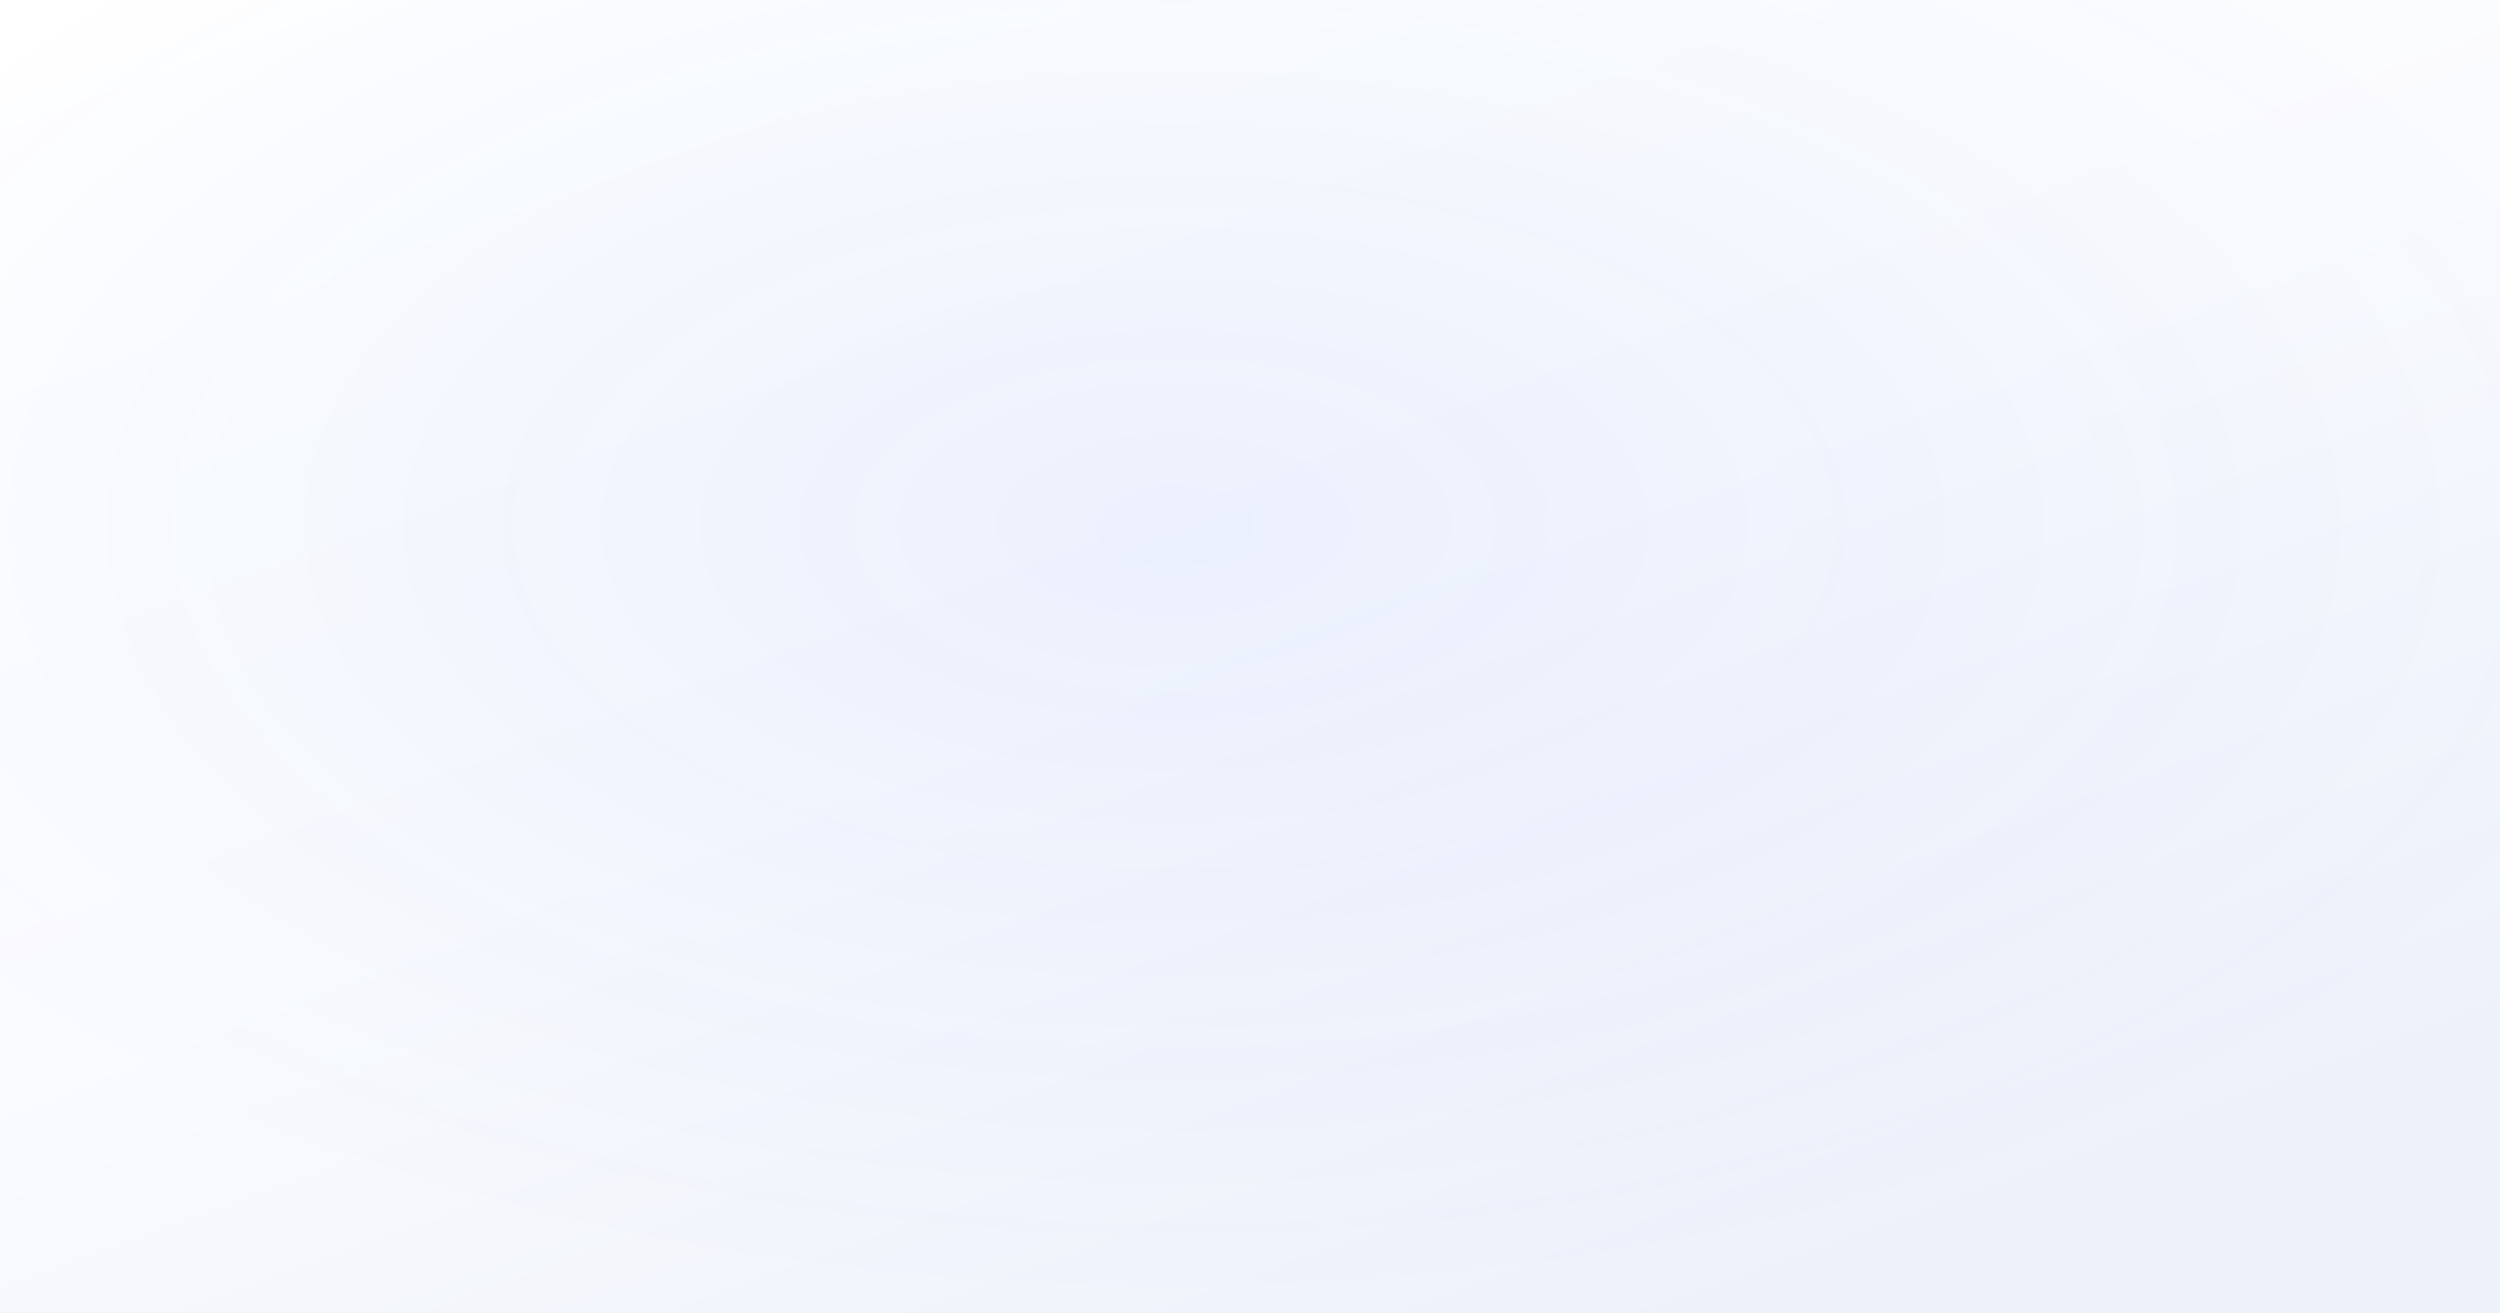
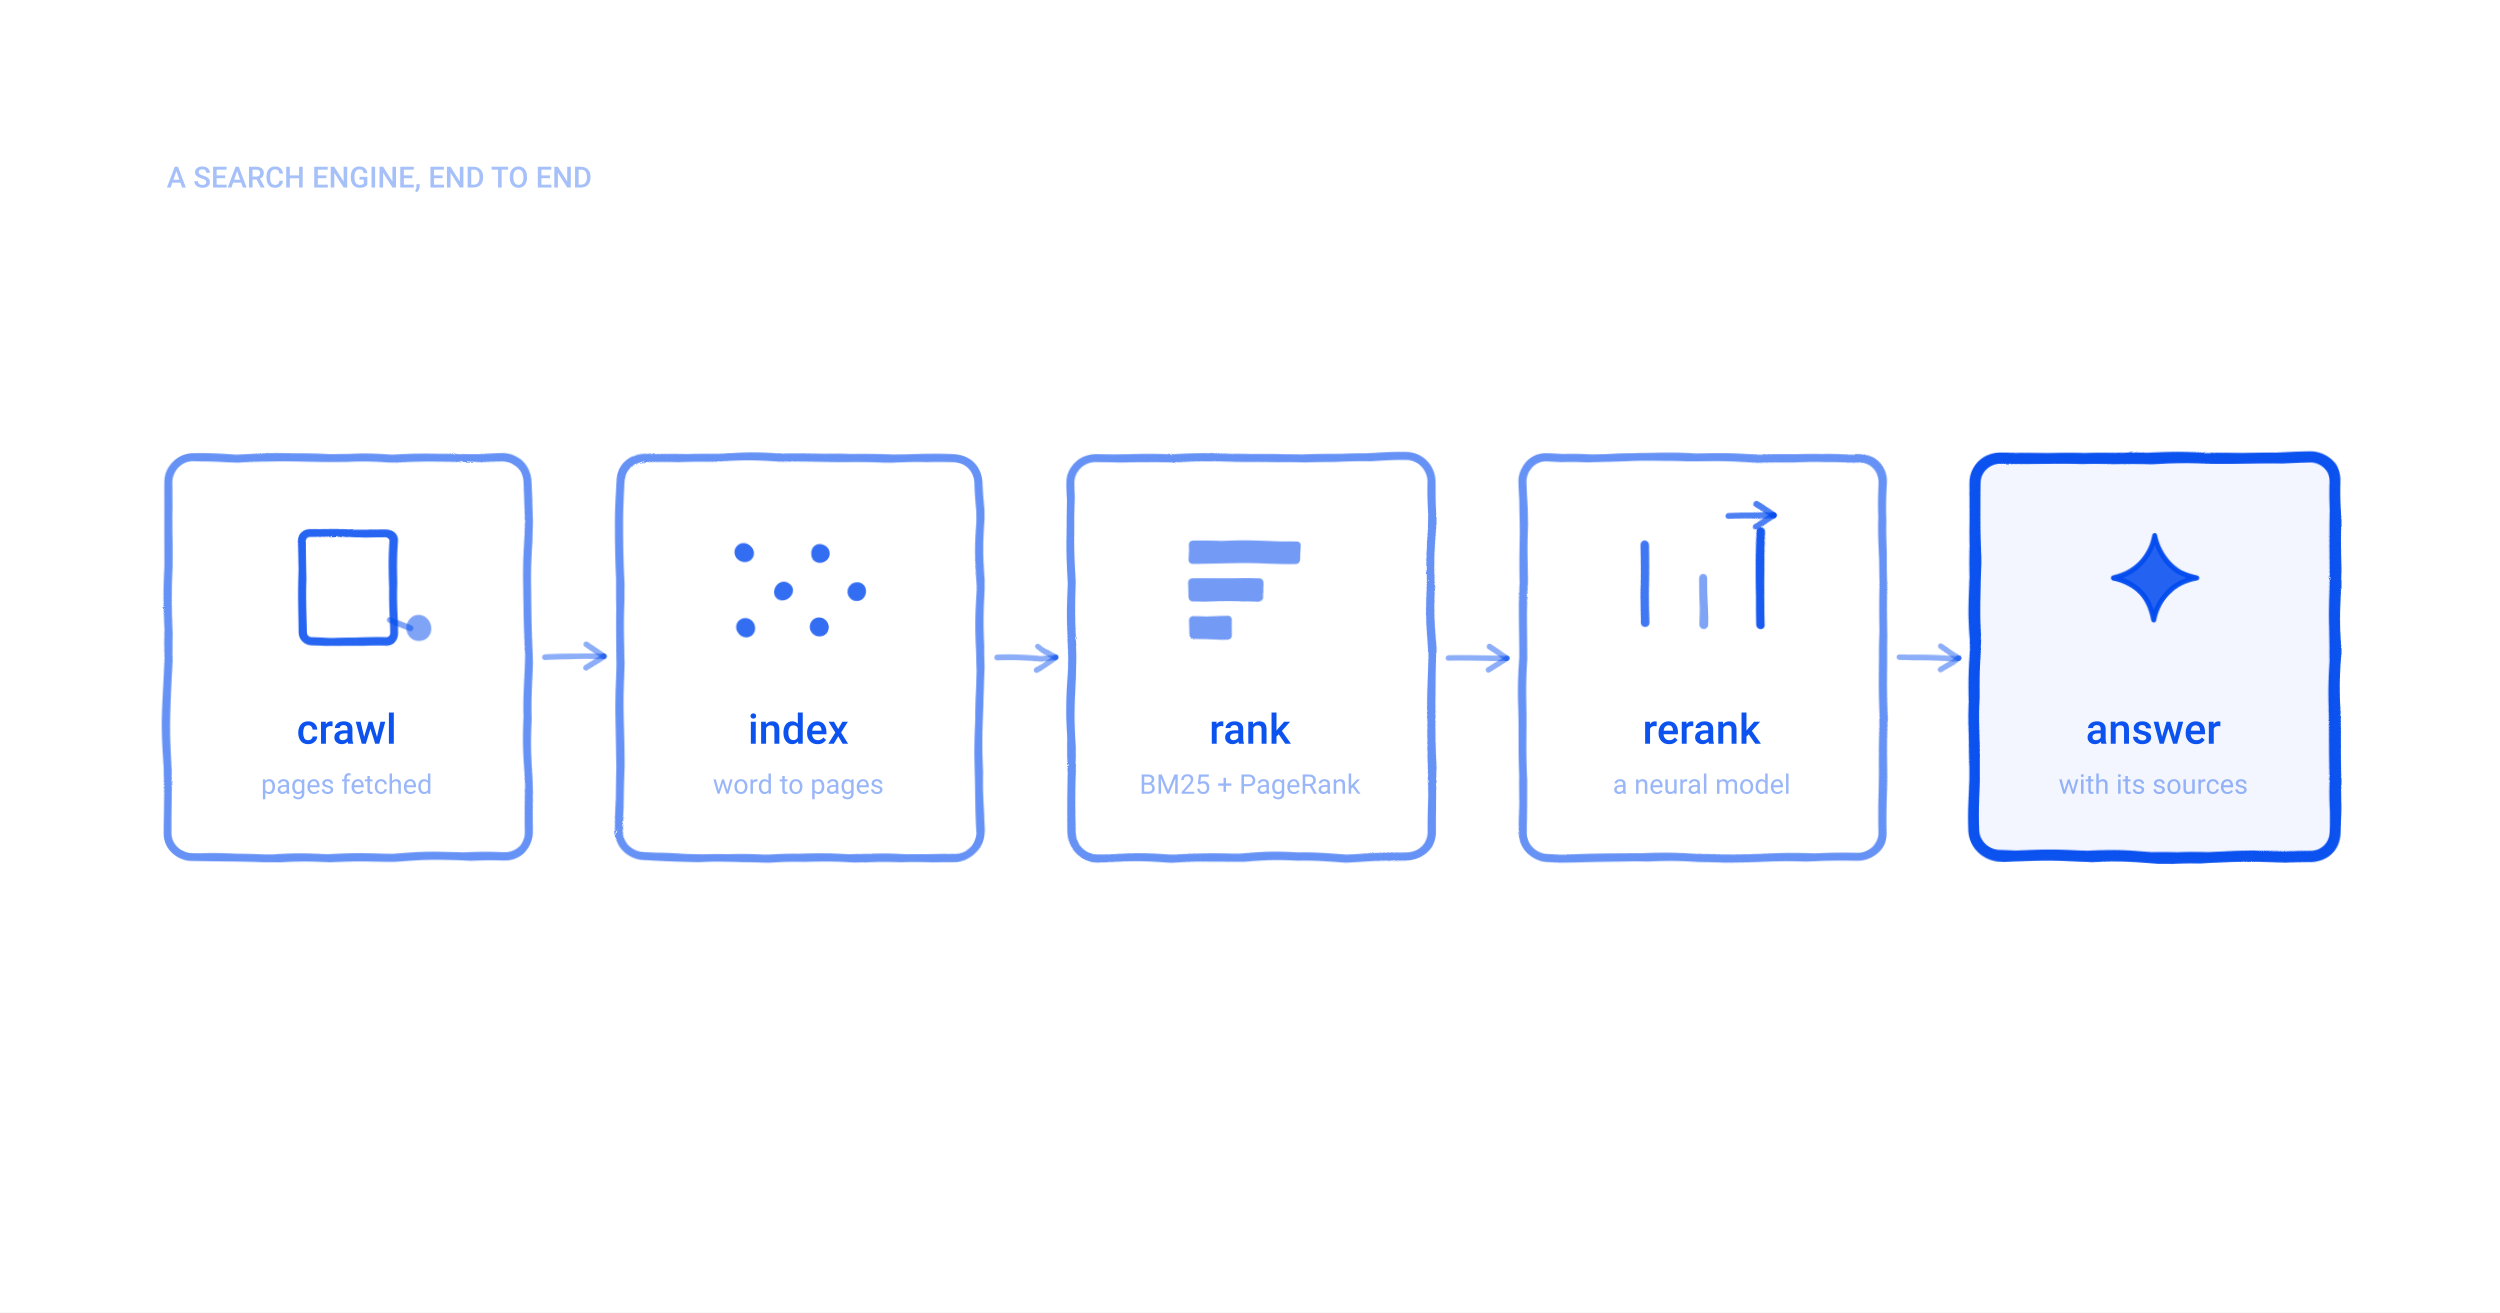
- <svg xmlns="http://www.w3.org/2000/svg" viewBox="0 0 1200 630" font-family="-apple-system, BlinkMacSystemFont, 'Segoe UI', 'DM Sans', Roboto, sans-serif">
+ <svg xmlns="http://www.w3.org/2000/svg" viewBox="0 0 1200 630" width="1200" height="630" role="img" stroke-linejoin="round" style="color:#004AEF">
  <defs>
-     <linearGradient id="bg" x1="0" y1="0" x2="0.7" y2="1">
-       <stop offset="0" stop-color="#ffffff" />
-       <stop offset="0.55" stop-color="#fafbfe" />
-       <stop offset="1" stop-color="#edf1fa" />
-     </linearGradient>
-     <radialGradient id="glow" cx="0.47" cy="0.4" r="0.6">
-       <stop offset="0" stop-color="#004aef" stop-opacity="0.06" />
-       <stop offset="1" stop-color="#004aef" stop-opacity="0" />
-     </radialGradient>
-     <filter id="lift" x="-25%" y="-25%" width="150%" height="160%">
-       <feDropShadow dx="0" dy="18" stdDeviation="24" flood-color="#0b1a3a" flood-opacity="0.11" />
+     <filter id="rough" x="-20%" y="-20%" width="140%" height="140%">
+       <feTurbulence type="turbulence" baseFrequency="0.016" numOctaves="2" seed="7" result="n" />
+       <feDisplacementMap in="SourceGraphic" in2="n" scale="2.4" xChannelSelector="R" yChannelSelector="G" />
    </filter>
  </defs>
-   <style>
-     /* 14s loop. Each class is a different kind of arrival, because the figures
-        are about different kinds of event: text is typed, a result appears, a
-        panel expands and pushes what is under it away, a curve is drawn. A fade
-        only says "this exists".
- 
-        `transform-box: fill-box` is what makes transform-origin mean the shape's
-        own box rather than the whole canvas. Without it a scaleX on a text line
-        grows from the middle of the page.
- 
-        Every class rests on the finished figure, and reduced motion paints that
-        frame directly. The og:image renderer forces reduced motion, so the still
-        it captures is always the completed drawing. Check this after any change
-        to the keyframes: a scaleY(0) that fails to reset removes the shape from
-        every social card, and nobody notices until someone shares the post. */
-     .c, .type, .pop, .rise, .expandy { transform-box: fill-box; }
- 
-     .c { opacity: 0; animation: fade 14s ease-in-out infinite; }
-     @keyframes fade { 0% { opacity: 0 } 20%, 88% { opacity: var(--o, 1) } 100% { opacity: 0 } }
- 
-     .type { opacity: 0; transform-origin: left center;
-              animation: type 14s cubic-bezier(0.25, 0.9, 0.3, 1) infinite; }
-     @keyframes type { 0% { opacity: 0; transform: scaleX(0) }
-                       6% { opacity: var(--o, 1); transform: scaleX(0) }
-                       22%, 88% { opacity: var(--o, 1); transform: scaleX(1) }
-                       100% { opacity: 0; transform: scaleX(1) } }
- 
-     .pop { opacity: 0; transform-origin: center;
-             animation: pop 14s cubic-bezier(0.34, 1.56, 0.64, 1) infinite; }
-     @keyframes pop { 0% { opacity: 0; transform: scale(0.6) }
-                      18%, 88% { opacity: var(--o, 1); transform: scale(1) }
-                      100% { opacity: 0; transform: scale(0.6) } }
- 
-     .rise { opacity: 0; animation: rise 14s cubic-bezier(0.2, 0.9, 0.3, 1) infinite; }
-     @keyframes rise { 0% { opacity: 0; transform: translateY(22px) }
-                       20%, 88% { opacity: var(--o, 1); transform: translateY(0) }
-                       100% { opacity: 0; transform: translateY(22px) } }
- 
-     .expandy { opacity: 0; transform-origin: top center;
-                 animation: expandy 14s cubic-bezier(0.2, 0.9, 0.25, 1) infinite; }
-     @keyframes expandy { 0% { opacity: 0; transform: scaleY(0) }
-                          6% { opacity: var(--o, 1); transform: scaleY(0) }
-                          24%, 88% { opacity: var(--o, 1); transform: scaleY(1) }
-                          100% { opacity: 0; transform: scaleY(0) } }
- 
-     .draw { stroke-dasharray: var(--len, 2000); stroke-dashoffset: var(--len, 2000);
-              animation: draw 14s ease-in-out infinite; }
-     @keyframes draw { 0% { stroke-dashoffset: var(--len, 2000) }
-                       26%, 88% { stroke-dashoffset: 0 }
-                       100% { stroke-dashoffset: var(--len, 2000) } }
- 
-     .mark { opacity: 0; animation: mark 14s ease infinite; }
-     @keyframes mark { 0%, 40% { opacity: 0 } 52%, 86% { opacity: 1 } 96%, 100% { opacity: 0 } }
- 
-     @media (prefers-reduced-motion: reduce) {
-       .c, .type, .pop, .rise, .expandy { opacity: var(--o, 1); transform: none; animation: none }
-       .draw { stroke-dashoffset: 0; animation: none }
-       .mark { opacity: 1; animation: none }
-     }
-   </style>
-   <rect width="1200" height="630" fill="url(#bg)" />
-   <rect width="1200" height="630" fill="url(#glow)" />
-   <defs>
-     <linearGradient id="gblue" x1="0" y1="0" x2="0.55" y2="1">
-       <stop offset="0" stop-color="#3d76ff" />
-       <stop offset="1" stop-color="#004aef" />
-     </linearGradient>
-     <linearGradient id="ggreen" x1="0" y1="0" x2="0.5" y2="1">
-       <stop offset="0" stop-color="#6df7cd" />
-       <stop offset="1" stop-color="#07ef9c" />
-     </linearGradient>
-     <linearGradient id="gcard" x1="0.1" y1="0" x2="0.3" y2="1">
-       <stop offset="0" stop-color="#ffffff" stop-opacity="0.96" />
-       <stop offset="1" stop-color="#ffffff" stop-opacity="0.74" />
-     </linearGradient>
-     <linearGradient id="gchip" x1="0" y1="0" x2="0" y2="1">
-       <stop offset="0" stop-color="#f4f7ff" />
-       <stop offset="1" stop-color="#e6ecfa" />
-     </linearGradient>
-   </defs>
-   <g filter="url(#lift)">
-     <path class="rise" d="M421.1 279.8 Q420.8 266.8 433.8 266.8 L883.7 266.8 Q896.7 266.8 895.6 279.7 L878.5 482.1 Q877.4 495.1 864.4 495.1 L438.6 495.1 Q425.6 495.1 425.4 482.1 Z" fill="url(#gcard)" stroke="#dfe4ec" stroke-width="1.2" style="--o:0.42;animation-delay:0.04s" />
-     <path class="rise" d="M394.1 263.7 Q393.8 250.7 406.8 250.7 L858.4 250.7 Q871.4 250.7 870.3 263.6 L854.3 467.6 Q853.3 480.6 840.3 480.6 L413.0 480.6 Q400.0 480.6 399.7 467.6 Z" fill="url(#gcard)" stroke="#dfe4ec" stroke-width="1.2" style="--o:0.47;animation-delay:0.11s" />
-     <path class="rise" d="M367.0 247.5 Q366.6 234.5 379.6 234.5 L832.9 234.5 Q845.9 234.5 844.9 247.4 L830.0 453.0 Q829.0 466.0 816.0 466.0 L387.2 466.0 Q374.2 466.0 373.8 453.0 Z" fill="url(#gcard)" stroke="#dfe4ec" stroke-width="1.2" style="--o:0.52;animation-delay:0.18s" />
-     <path class="rise" d="M339.7 231.1 Q339.2 218.2 352.2 218.2 L807.2 218.2 Q820.2 218.2 819.3 231.1 L805.5 438.3 Q804.6 451.3 791.6 451.3 L361.2 451.3 Q348.2 451.3 347.7 438.3 Z" fill="url(#gcard)" stroke="#dfe4ec" stroke-width="1.2" style="--o:0.57;animation-delay:0.25s" />
-     <path class="rise" d="M312.1 214.7 Q311.5 201.7 324.5 201.7 L781.3 201.7 Q794.3 201.7 793.5 214.7 L780.8 423.5 Q780.0 436.5 767.0 436.5 L335.0 436.5 Q322.0 436.5 321.5 423.5 Z" fill="url(#gcard)" stroke="#dfe4ec" stroke-width="1.2" style="--o:0.62;animation-delay:0.32s" />
-     <path class="rise" d="M284.4 198.1 Q283.7 185.2 296.7 185.2 L755.2 185.2 Q768.2 185.2 767.5 198.1 L755.9 408.6 Q755.2 421.6 742.2 421.6 L308.7 421.6 Q295.7 421.6 295.0 408.6 Z" fill="url(#gcard)" stroke="#dfe4ec" stroke-width="1.2" style="--o:0.67;animation-delay:0.39s" />
-     <path class="rise" d="M256.5 181.5 Q255.7 168.5 268.7 168.5 L729.0 168.5 Q742.0 168.5 741.3 181.5 L730.9 393.6 Q730.3 406.6 717.3 406.6 L282.2 406.6 Q269.2 406.6 268.4 393.6 Z" fill="url(#gcard)" stroke="#dfe4ec" stroke-width="1.2" style="--o:0.72;animation-delay:0.46s" />
-     <path class="rise" d="M228.3 164.7 Q227.5 151.7 240.5 151.7 L702.5 151.7 Q715.5 151.7 715.0 164.7 L705.7 378.5 Q705.2 391.5 692.2 391.5 L255.5 391.5 Q242.5 391.5 241.6 378.5 Z" fill="url(#gcard)" stroke="#dfe4ec" stroke-width="1.2" style="--o:0.77;animation-delay:0.53s" />
-     <path class="rise" d="M200.0 147.7 Q199.1 134.8 212.1 134.8 L675.9 134.8 Q688.9 134.8 688.4 147.7 L680.4 363.3 Q679.9 376.3 666.9 376.3 L228.6 376.3 Q215.6 376.3 214.7 363.3 Z" fill="url(#gcard)" stroke="#dfe4ec" stroke-width="1.2" style="--o:1;animation-delay:0.62s" />
-     <path class="rise" d="M230.4 174.7 Q229.3 158.0 246.1 158.0 L542.3 158.0 Q559.0 158.0 558.8 174.7 L558.8 174.7 Q558.7 191.4 542.0 191.4 L248.1 191.4 Q231.4 191.4 230.4 174.7 Z" fill="#ffffff" stroke="#dfe4ec" stroke-width="1.2" style="--o:1;animation-delay:0.68s" />
-     <polygon class="type" points="251.5,168.9 444.5,168.9 444.7,181.4 252.2,181.4" fill="#004aef" style="--o:0.9;animation-delay:0.76s" />
-     <path class="pop" d="M580.3 174.7 Q580.5 158.0 597.2 158.0 L642.6 158.0 Q659.3 158.0 658.8 174.7 L658.8 174.7 Q658.3 191.4 641.6 191.4 L596.7 191.4 Q580.0 191.4 580.3 174.7 Z" fill="url(#gblue)" style="--o:0.9;animation-delay:0.80s" />
-     <polygon class="c" points="233.8,230.4 332.6,230.4 332.9,238.5 234.3,238.5" fill="#5f656d" style="--o:0.26;animation-delay:0.84s" />
-     <polygon class="rise" points="234.7,243.8 544.1,243.8 544.1,255.9 235.4,255.9" fill="#004aef" style="--o:0.85;animation-delay:0.87s" />
-     <polygon class="c" points="236.9,280.8 334.6,280.8 334.9,288.7 237.4,288.7" fill="#5f656d" style="--o:0.26;animation-delay:0.89s" />
-     <polygon class="rise" points="237.8,293.9 488.2,293.9 488.2,305.7 238.5,305.7" fill="#004aef" style="--o:0.5;animation-delay:0.92s" />
-     <polygon class="c" points="240.0,330.0 336.6,330.0 336.9,337.8 240.5,337.8" fill="#5f656d" style="--o:0.26;animation-delay:0.94s" />
-     <polygon class="rise" points="240.8,342.8 488.5,342.8 488.6,354.4 241.5,354.4" fill="#004aef" style="--o:0.5;animation-delay:0.97s" />
+   <rect width="1200" height="630" fill="#FFFFFF" />
+   <g filter="url(#rough)">
+     <rect x="80.0" y="219.0" width="172.8" height="192.0" rx="12" fill="none" stroke="currentColor" stroke-opacity="0.60" stroke-width="3.9" />
+     <rect x="144.4" y="255.0" width="44.0" height="52.0" rx="4" fill="none" stroke="currentColor" stroke-opacity="0.85" stroke-width="3.9" />
+     <circle cx="200.4" cy="301.0" r="6.0" fill="currentColor" fill-opacity="0.50" />
+     <path d="M186.4,297.0 L196.4,301.0" fill="none" stroke="currentColor" stroke-opacity="0.50" stroke-width="2.7" stroke-linecap="round" />
+     <path d="M260.8,315.0 L288.8,315.0" fill="none" stroke="currentColor" stroke-opacity="0.45" stroke-width="2.7" stroke-linecap="round" />
+     <path d="M280.3,309.4 L288.8,315.0" fill="none" stroke="currentColor" stroke-opacity="0.45" stroke-width="2.7" stroke-linecap="round" />
+     <path d="M280.3,320.6 L288.8,315.0" fill="none" stroke="currentColor" stroke-opacity="0.45" stroke-width="2.7" stroke-linecap="round" />
+     <rect x="296.8" y="219.0" width="172.8" height="192.0" rx="12" fill="none" stroke="currentColor" stroke-opacity="0.60" stroke-width="3.9" />
+     <circle cx="357.2" cy="265.0" r="4.6" fill="currentColor" fill-opacity="0.80" />
+     <circle cx="393.2" cy="265.0" r="4.6" fill="currentColor" fill-opacity="0.80" />
+     <circle cx="375.2" cy="283.0" r="4.6" fill="currentColor" fill-opacity="0.80" />
+     <circle cx="411.2" cy="283.0" r="4.6" fill="currentColor" fill-opacity="0.80" />
+     <circle cx="357.2" cy="301.0" r="4.6" fill="currentColor" fill-opacity="0.80" />
+     <circle cx="393.2" cy="301.0" r="4.6" fill="currentColor" fill-opacity="0.80" />
+     <path d="M477.6,315.0 L505.6,315.0" fill="none" stroke="currentColor" stroke-opacity="0.45" stroke-width="2.7" stroke-linecap="round" />
+     <path d="M497.1,309.4 L505.6,315.0" fill="none" stroke="currentColor" stroke-opacity="0.45" stroke-width="2.7" stroke-linecap="round" />
+     <path d="M497.1,320.6 L505.6,315.0" fill="none" stroke="currentColor" stroke-opacity="0.45" stroke-width="2.7" stroke-linecap="round" />
+     <rect x="513.6" y="219.0" width="172.8" height="192.0" rx="12" fill="none" stroke="currentColor" stroke-opacity="0.60" stroke-width="3.9" />
+     <rect x="570.0" y="259.0" width="54.0" height="11.0" rx="2" fill="currentColor" fill-opacity="0.55" stroke="currentColor" stroke-opacity="0.00" stroke-width="3.0" />
+     <rect x="570.0" y="277.0" width="36.0" height="11.0" rx="2" fill="currentColor" fill-opacity="0.55" stroke="currentColor" stroke-opacity="0.00" stroke-width="3.0" />
+     <rect x="570.0" y="295.0" width="21.0" height="11.0" rx="2" fill="currentColor" fill-opacity="0.55" stroke="currentColor" stroke-opacity="0.00" stroke-width="3.0" />
+     <path d="M694.4,315.0 L722.4,315.0" fill="none" stroke="currentColor" stroke-opacity="0.45" stroke-width="2.7" stroke-linecap="round" />
+     <path d="M713.9,309.4 L722.4,315.0" fill="none" stroke="currentColor" stroke-opacity="0.45" stroke-width="2.7" stroke-linecap="round" />
+     <path d="M713.9,320.6 L722.4,315.0" fill="none" stroke="currentColor" stroke-opacity="0.45" stroke-width="2.7" stroke-linecap="round" />
+     <rect x="730.4" y="219.0" width="172.8" height="192.0" rx="12" fill="none" stroke="currentColor" stroke-opacity="0.60" stroke-width="3.9" />
+     <path d="M788.8,299.0 L788.8,261.0" fill="none" stroke="currentColor" stroke-opacity="0.75" stroke-width="4.2" stroke-linecap="round" />
+     <path d="M816.8,299.0 L816.8,277.0" fill="none" stroke="currentColor" stroke-opacity="0.50" stroke-width="4.2" stroke-linecap="round" />
+     <path d="M844.8,299.0 L844.8,255.0" fill="none" stroke="currentColor" stroke-opacity="0.90" stroke-width="4.2" stroke-linecap="round" />
+     <path d="M828.8,247.0 L850.8,247.0" fill="none" stroke="currentColor" stroke-opacity="0.70" stroke-width="3.0" stroke-linecap="round" />
+     <path d="M842.3,241.4 L850.8,247.0" fill="none" stroke="currentColor" stroke-opacity="0.70" stroke-width="3.0" stroke-linecap="round" />
+     <path d="M842.3,252.6 L850.8,247.0" fill="none" stroke="currentColor" stroke-opacity="0.70" stroke-width="3.0" stroke-linecap="round" />
+     <path d="M911.2,315.0 L939.2,315.0" fill="none" stroke="currentColor" stroke-opacity="0.45" stroke-width="2.7" stroke-linecap="round" />
+     <path d="M930.7,309.4 L939.2,315.0" fill="none" stroke="currentColor" stroke-opacity="0.45" stroke-width="2.7" stroke-linecap="round" />
+     <path d="M930.7,320.6 L939.2,315.0" fill="none" stroke="currentColor" stroke-opacity="0.45" stroke-width="2.7" stroke-linecap="round" />
+     <rect x="947.2" y="219.0" width="172.8" height="192.0" rx="12" fill="currentColor" fill-opacity="0.05" stroke="currentColor" stroke-opacity="0.95" stroke-width="5.4" />
+     <path d="M1033.6,257.0 Q1037.0,273.6 1053.6,277.0 Q1037.0,280.4 1033.6,297.0 Q1030.2,280.4 1013.6,277.0 Q1030.2,273.6 1033.6,257.0 Z" fill="currentColor" fill-opacity="0.85" stroke="currentColor" stroke-opacity="0.95" stroke-width="2.4" stroke-linejoin="round" />
  </g>
-   <g class="mark">
-     <line x1="676.6" y1="250.7" x2="718.6" y2="250.7" stroke="#04815a" stroke-width="1.4" />
-     <text x="728.6" y="244.7" font-size="17" fill="#04815a">nine parts, from the</text>
-     <text x="728.6" y="266.7" font-size="17" fill="#04815a">crawler to this page</text>
-   </g>
+   <text x="166.4" y="357.0" font-family="system-ui, -apple-system, Segoe UI, Roboto, Helvetica, Arial, sans-serif" font-size="20" font-weight="500" fill="currentColor" fill-opacity="0.95" text-anchor="middle" xml:space="preserve">crawl</text>
+   <text x="166.4" y="381.0" font-family="system-ui, -apple-system, Segoe UI, Roboto, Helvetica, Arial, sans-serif" font-size="13" font-weight="400" fill="currentColor" fill-opacity="0.40" text-anchor="middle" xml:space="preserve">pages fetched</text>
+   <text x="383.2" y="357.0" font-family="system-ui, -apple-system, Segoe UI, Roboto, Helvetica, Arial, sans-serif" font-size="20" font-weight="500" fill="currentColor" fill-opacity="0.95" text-anchor="middle" xml:space="preserve">index</text>
+   <text x="383.2" y="381.0" font-family="system-ui, -apple-system, Segoe UI, Roboto, Helvetica, Arial, sans-serif" font-size="13" font-weight="400" fill="currentColor" fill-opacity="0.40" text-anchor="middle" xml:space="preserve">word to pages</text>
+   <text x="600.0" y="357.0" font-family="system-ui, -apple-system, Segoe UI, Roboto, Helvetica, Arial, sans-serif" font-size="20" font-weight="500" fill="currentColor" fill-opacity="0.95" text-anchor="middle" xml:space="preserve">rank</text>
+   <text x="600.0" y="381.0" font-family="system-ui, -apple-system, Segoe UI, Roboto, Helvetica, Arial, sans-serif" font-size="13" font-weight="400" fill="currentColor" fill-opacity="0.40" text-anchor="middle" xml:space="preserve">BM25 + PageRank</text>
+   <text x="816.8" y="357.0" font-family="system-ui, -apple-system, Segoe UI, Roboto, Helvetica, Arial, sans-serif" font-size="20" font-weight="500" fill="currentColor" fill-opacity="0.95" text-anchor="middle" xml:space="preserve">rerank</text>
+   <text x="816.8" y="381.0" font-family="system-ui, -apple-system, Segoe UI, Roboto, Helvetica, Arial, sans-serif" font-size="13" font-weight="400" fill="currentColor" fill-opacity="0.40" text-anchor="middle" xml:space="preserve">a neural model</text>
+   <text x="1033.6" y="357.0" font-family="system-ui, -apple-system, Segoe UI, Roboto, Helvetica, Arial, sans-serif" font-size="20" font-weight="500" fill="currentColor" fill-opacity="0.95" text-anchor="middle" xml:space="preserve">answer</text>
+   <text x="1033.6" y="381.0" font-family="system-ui, -apple-system, Segoe UI, Roboto, Helvetica, Arial, sans-serif" font-size="13" font-weight="400" fill="currentColor" fill-opacity="0.40" text-anchor="middle" xml:space="preserve">with its sources</text>
+   <text x="80.0" y="90.0" font-family="system-ui, -apple-system, Segoe UI, Roboto, Helvetica, Arial, sans-serif" font-size="14" font-weight="500" fill="currentColor" fill-opacity="0.35" text-anchor="start" xml:space="preserve">A SEARCH ENGINE, END TO END</text>
</svg>
